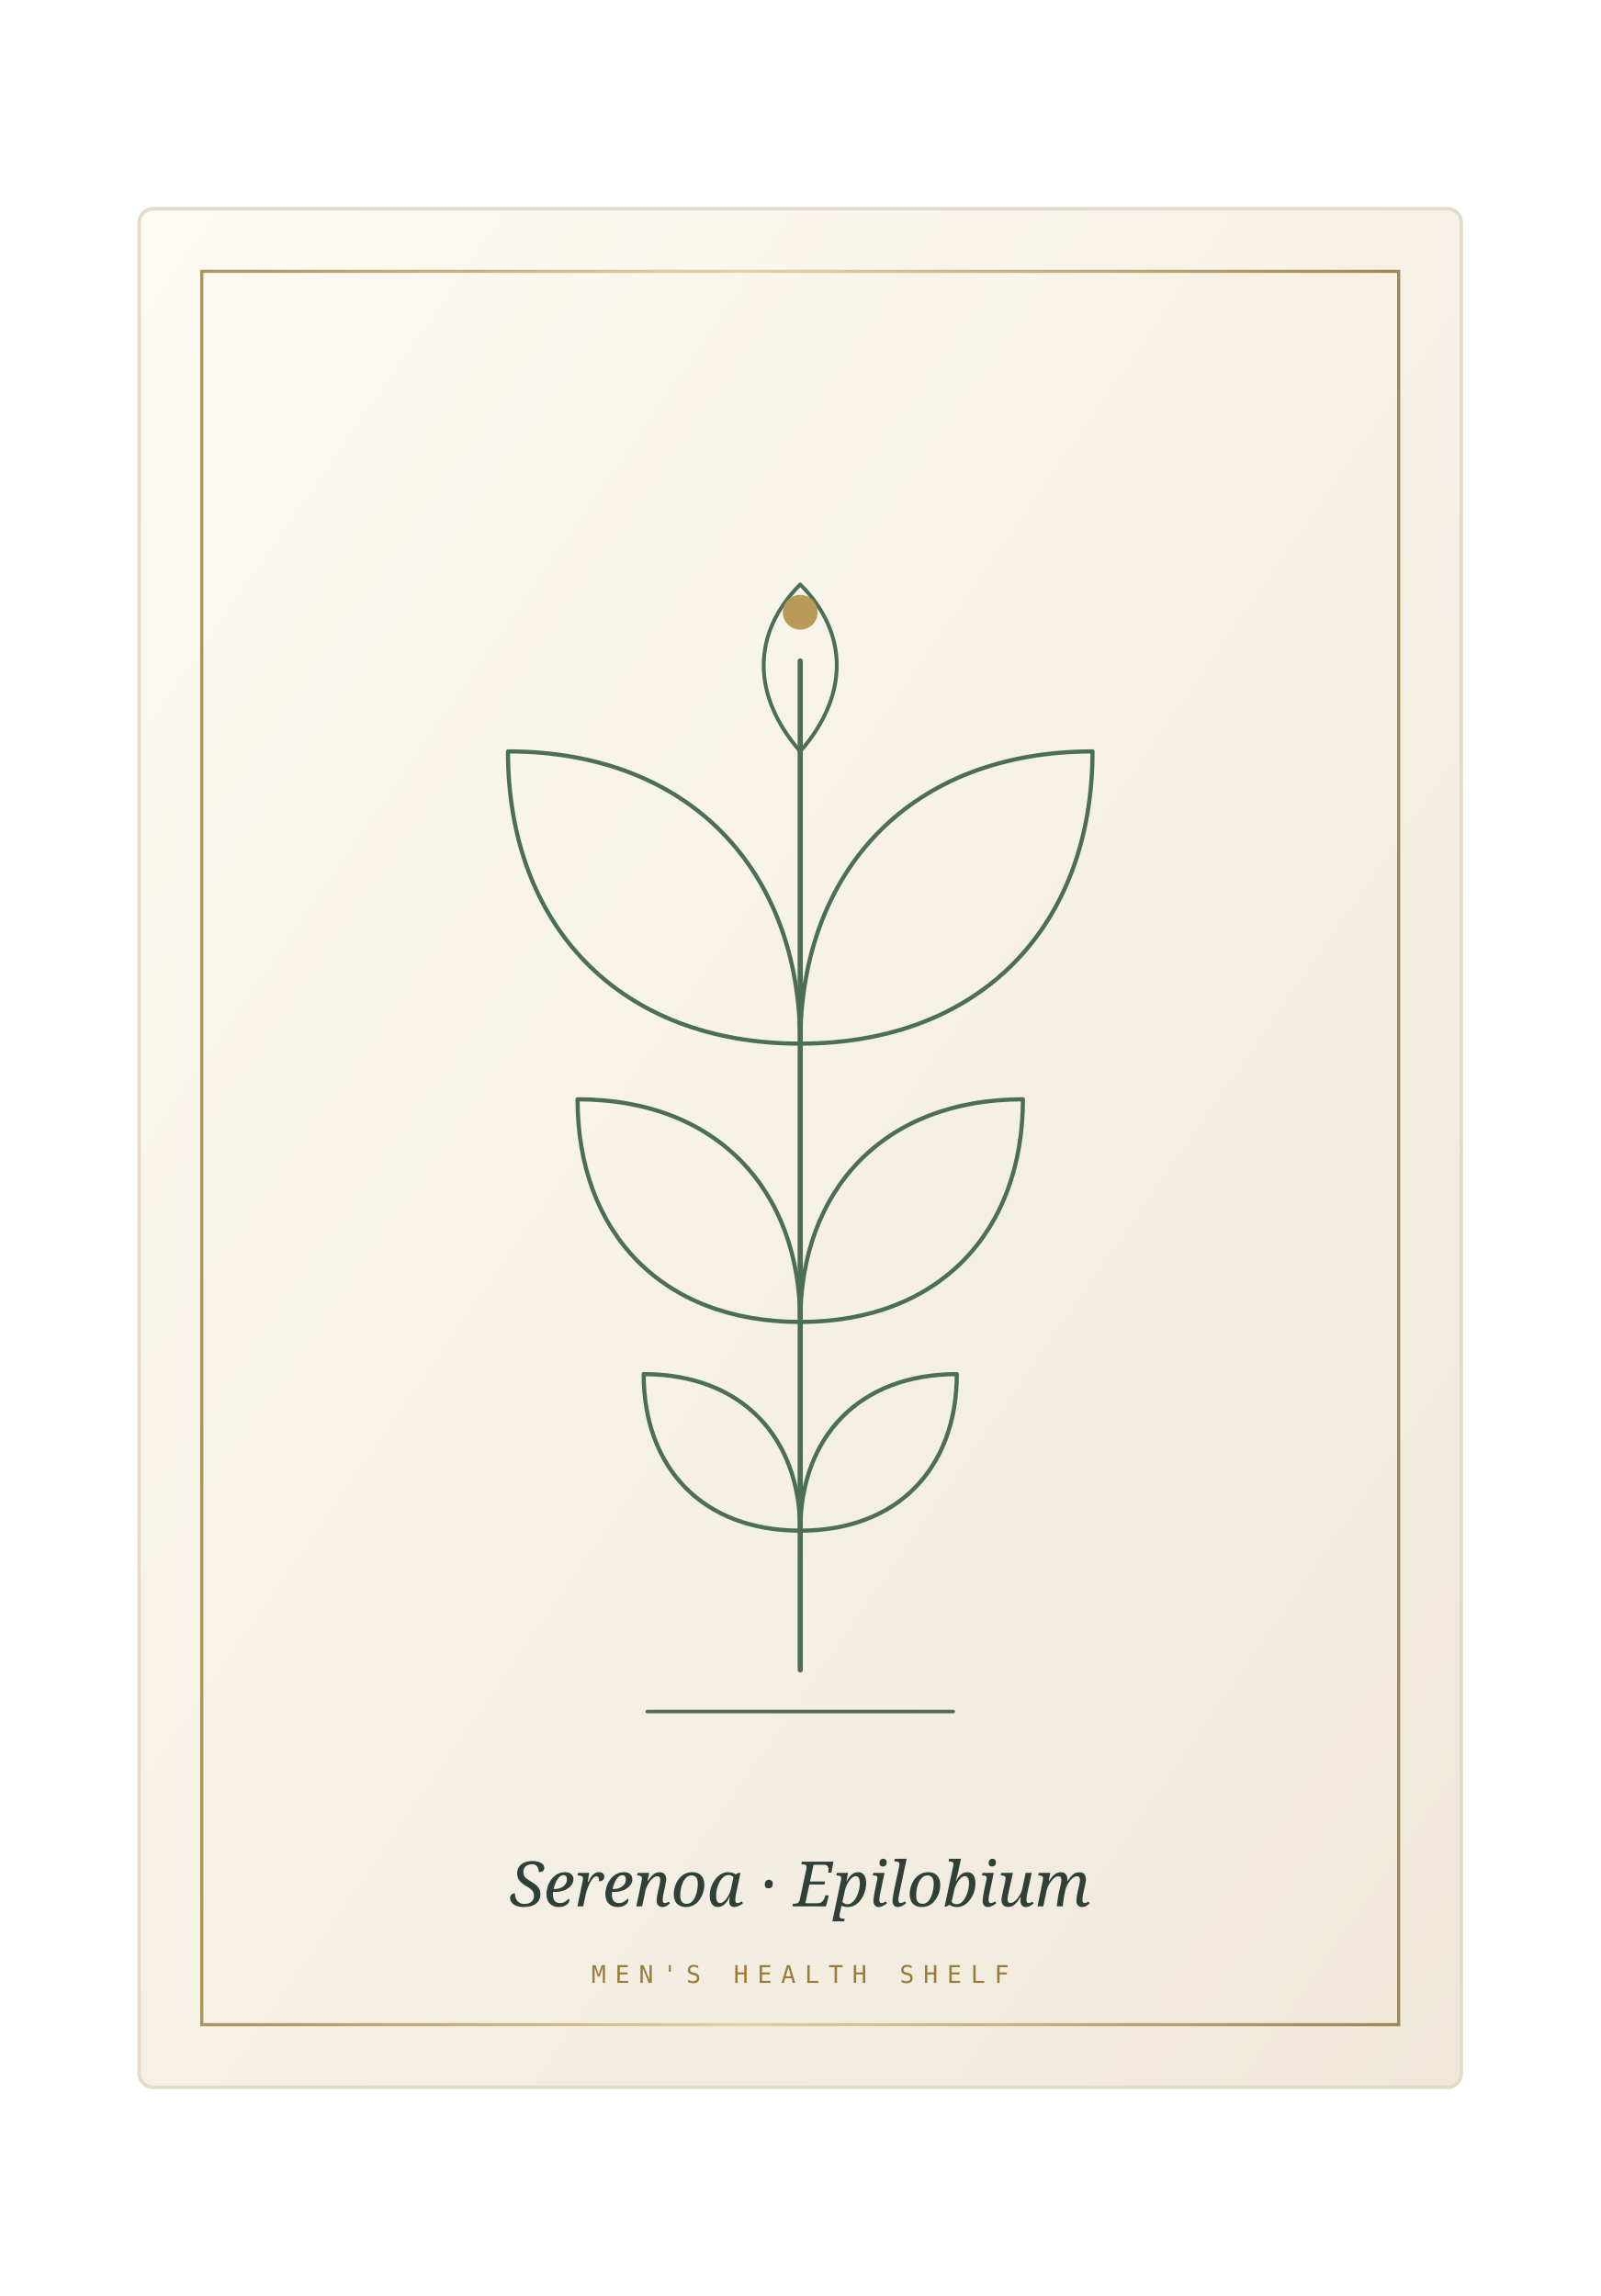
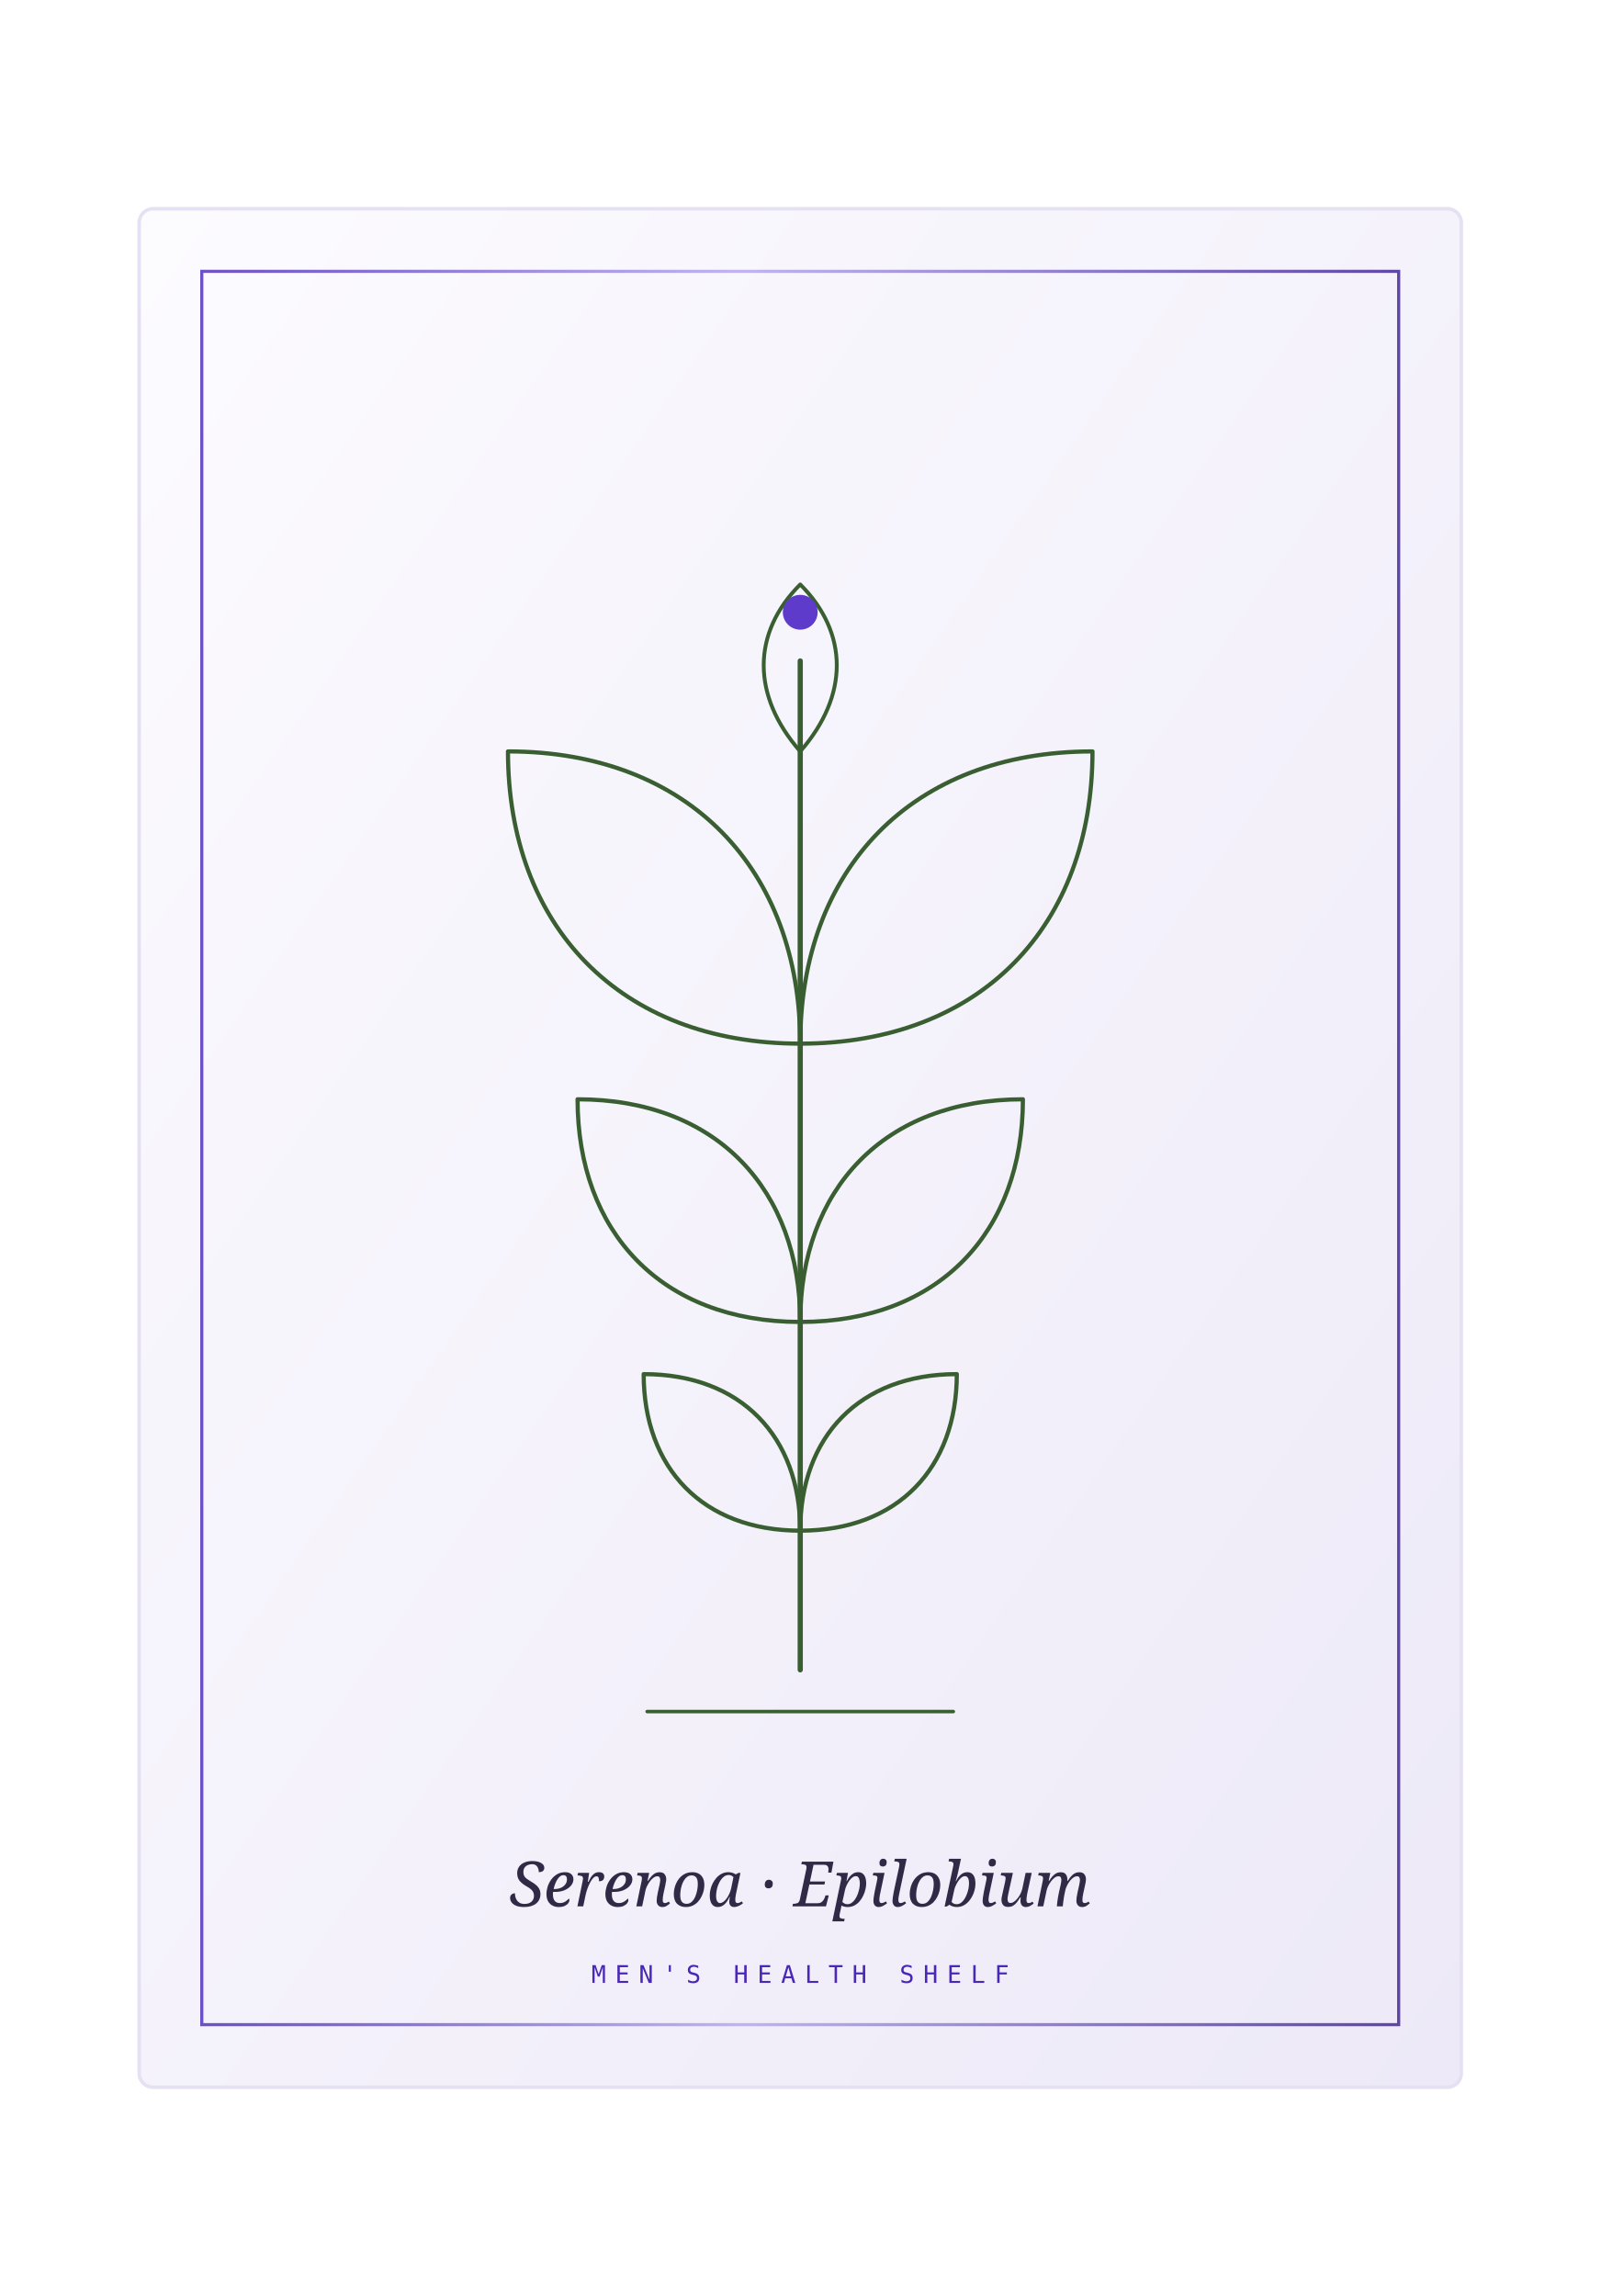
<svg xmlns="http://www.w3.org/2000/svg" viewBox="0 0 460 660" role="img" aria-label="Botanical study, men's health shelf">
  <defs>
    <linearGradient id="pp" x1="0" y1="0" x2="1" y2="1">
-       <stop offset="0" stop-color="#FCFAF4" />
-       <stop offset="1" stop-color="#EFE8D9" />
+       <stop offset="0" stop-color="#FCFBFE" />
+       <stop offset="1" stop-color="#EDE9F8" />
    </linearGradient>
    <linearGradient id="gf2" x1="0" y1="0" x2="1" y2="0">
-       <stop offset="0" stop-color="#9A7B3A" />
-       <stop offset=".45" stop-color="#DFC98F" />
-       <stop offset="1" stop-color="#8B6E31" />
+       <stop offset="0" stop-color="#4927B7" />
+       <stop offset=".45" stop-color="#B3A4EE" />
+       <stop offset="1" stop-color="#3A1B95" />
    </linearGradient>
  </defs>
-   <rect x="40" y="60" width="380" height="540" rx="4" fill="url(#pp)" stroke="#E3DACA" />
+   <rect x="40" y="60" width="380" height="540" rx="4" fill="url(#pp)" stroke="#E5E0F2" />
  <rect x="58" y="78" width="344" height="504" fill="none" stroke="url(#gf2)" stroke-width=".9" opacity=".8" />
-   <g stroke="#3E6349" fill="none" stroke-width="1.5" stroke-linecap="round" stroke-linejoin="round" opacity=".92">
+   <g stroke="#29511F" fill="none" stroke-width="1.5" stroke-linecap="round" stroke-linejoin="round" opacity=".92">
    <path d="M230 480V190" />
    <path d="M230 300c-52 0-84-34-84-84 52 0 84 34 84 84zM230 300c52 0 84-34 84-84-52 0-84 34-84 84z" stroke-width="1.2" />
    <path d="M230 380c-40 0-64-26-64-64 40 0 64 26 64 64zM230 380c40 0 64-26 64-64-40 0-64 26-64 64z" stroke-width="1.2" />
    <path d="M230 440c-28 0-45-18-45-45 28 0 45 18 45 45zM230 440c28 0 45-18 45-45-28 0-45 18-45 45z" stroke-width="1.2" />
    <g stroke-width="1.1">
      <path d="M230 216c-14-16-14-34 0-48 14 14 14 32 0 48z" />
    </g>
-     <circle cx="230" cy="176" r="5" fill="#B4924F" stroke="none" />
+     <circle cx="230" cy="176" r="5" fill="#512BC7" stroke="none" />
    <path d="M186 492h88" stroke-width="1" />
  </g>
-   <text x="230" y="548" text-anchor="middle" font-family="Newsreader,Georgia,serif" font-size="18" font-style="italic" fill="#2E4038">Serenoa · Epilobium</text>
-   <text x="230" y="570" text-anchor="middle" font-family="'JetBrains Mono',monospace" font-size="7" letter-spacing="2.6" fill="#9A7B3A">MEN'S HEALTH SHELF</text>
+   <text x="230" y="548" text-anchor="middle" font-family="Newsreader,Georgia,serif" font-size="18" font-style="italic" fill="#302A46">Serenoa · Epilobium</text>
+   <text x="230" y="570" text-anchor="middle" font-family="'JetBrains Mono',monospace" font-size="7" letter-spacing="2.6" fill="#4927B7">MEN'S HEALTH SHELF</text>
</svg>
